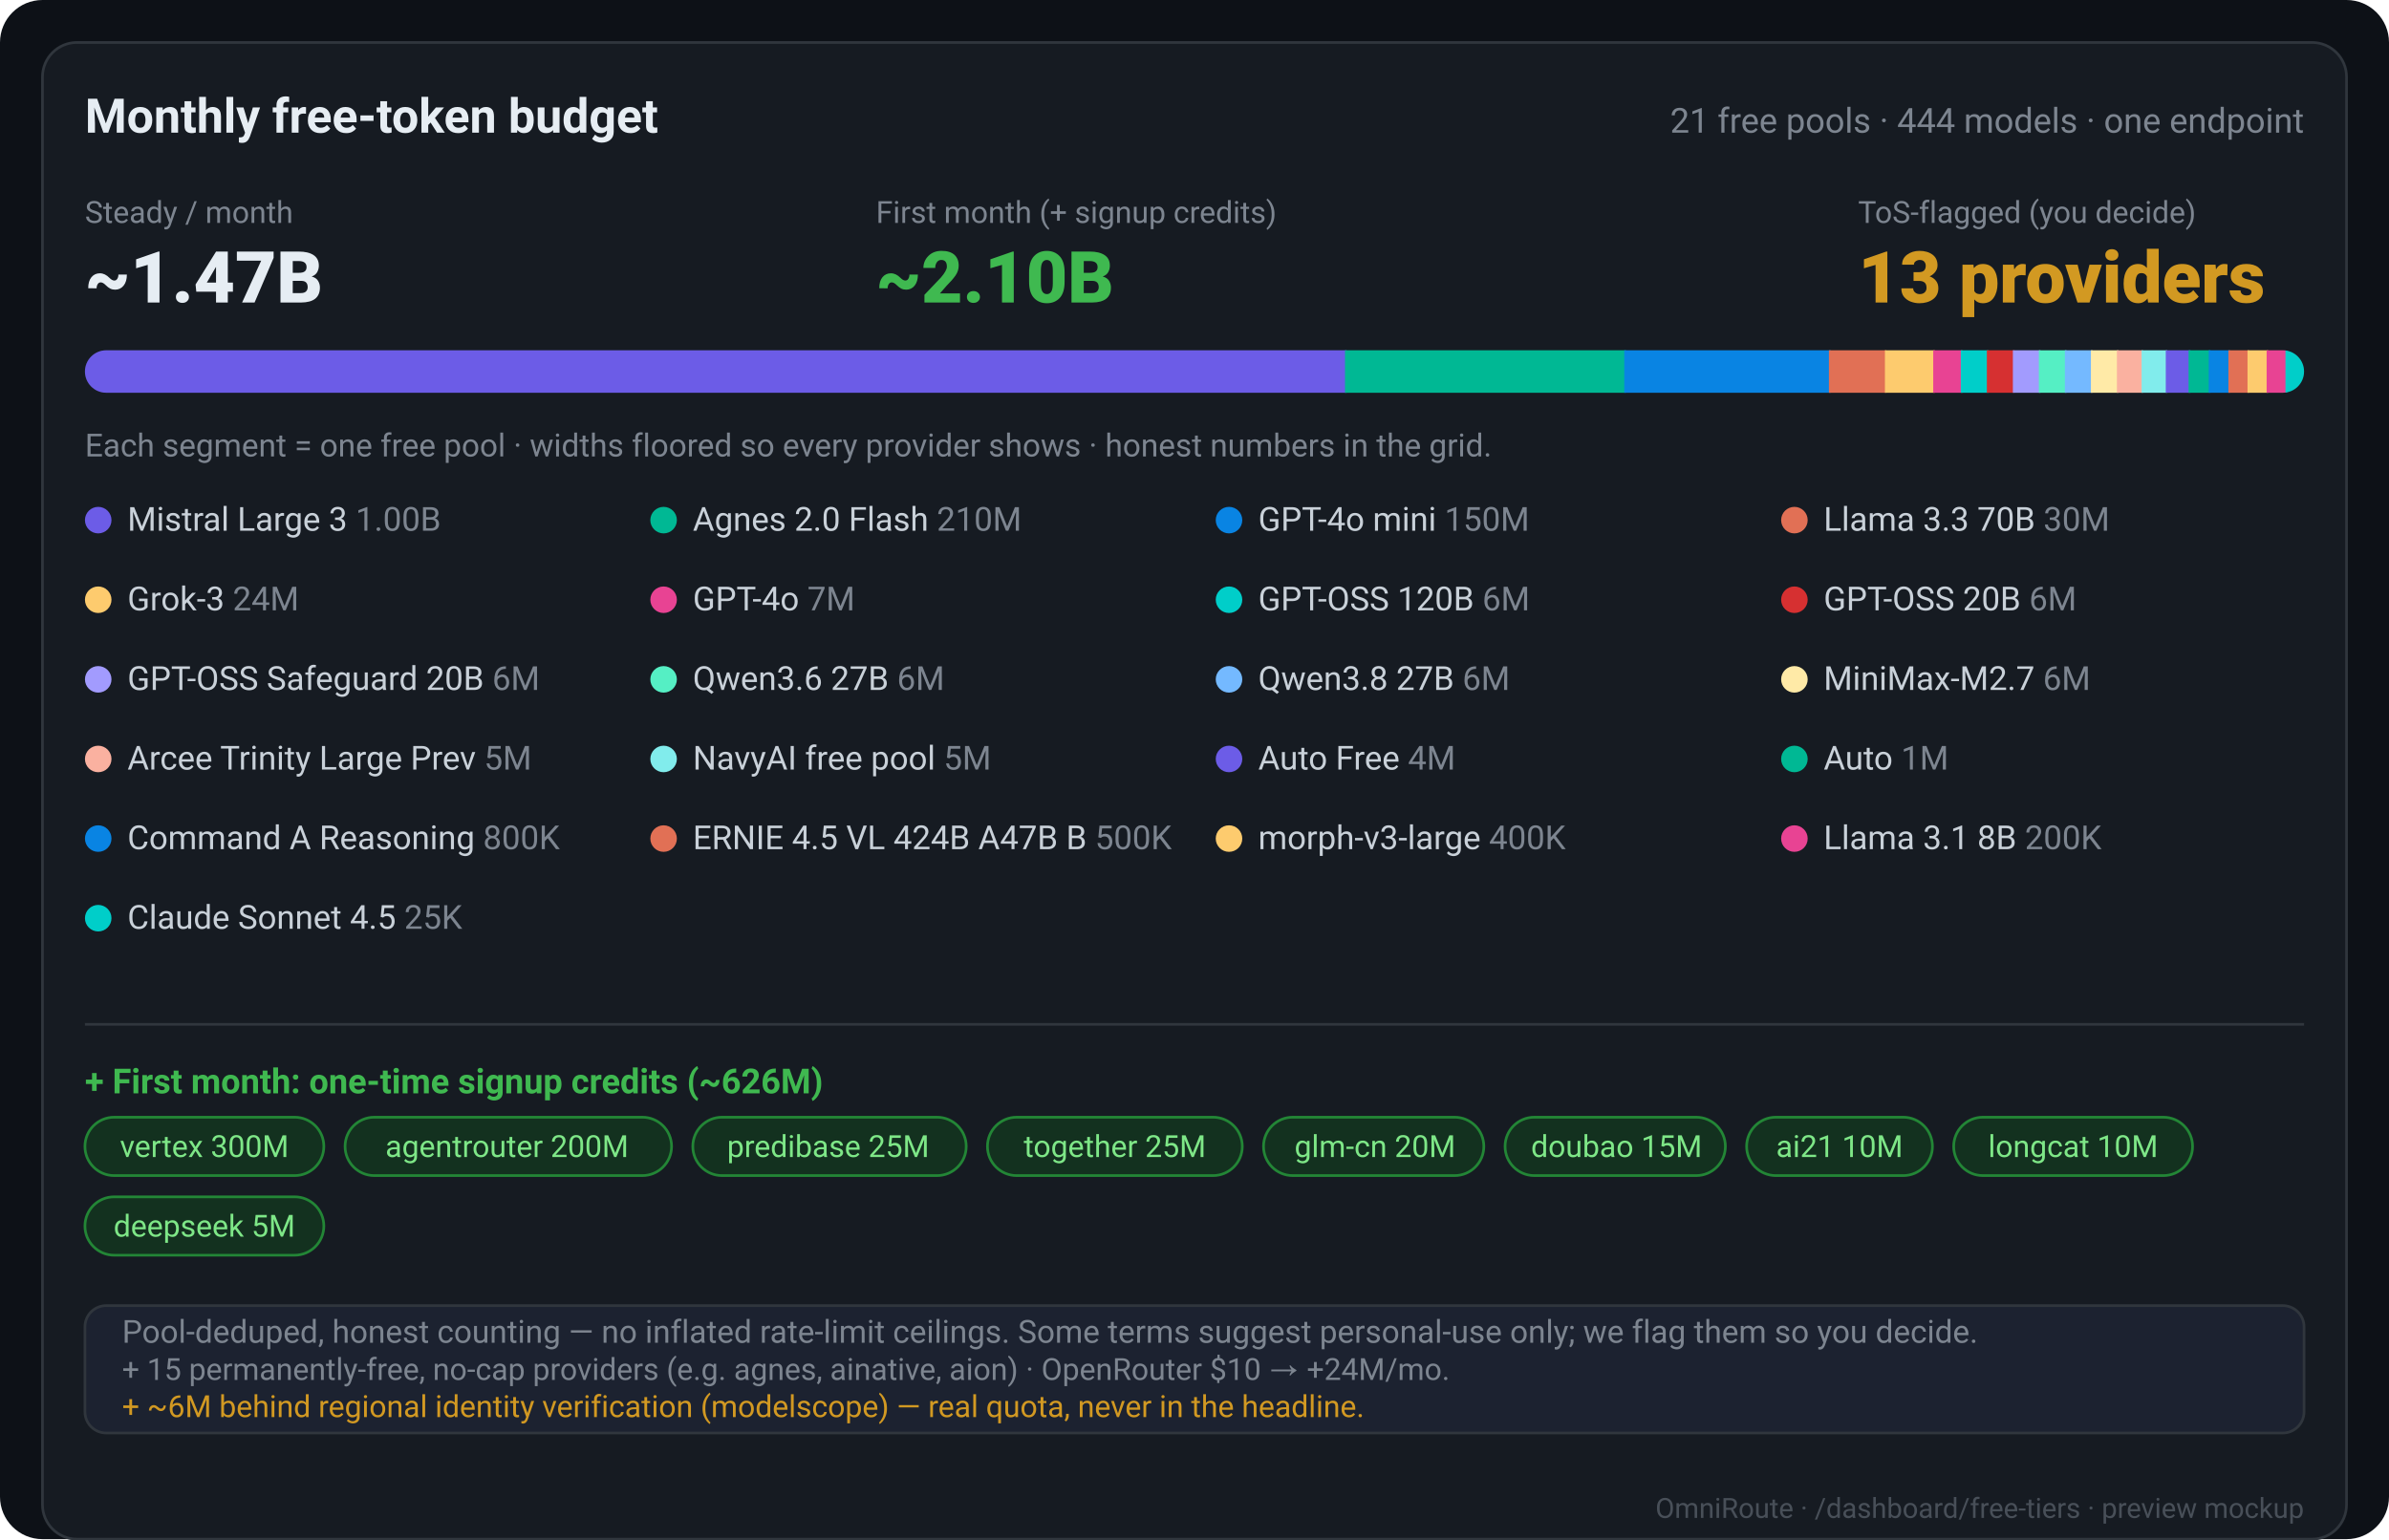
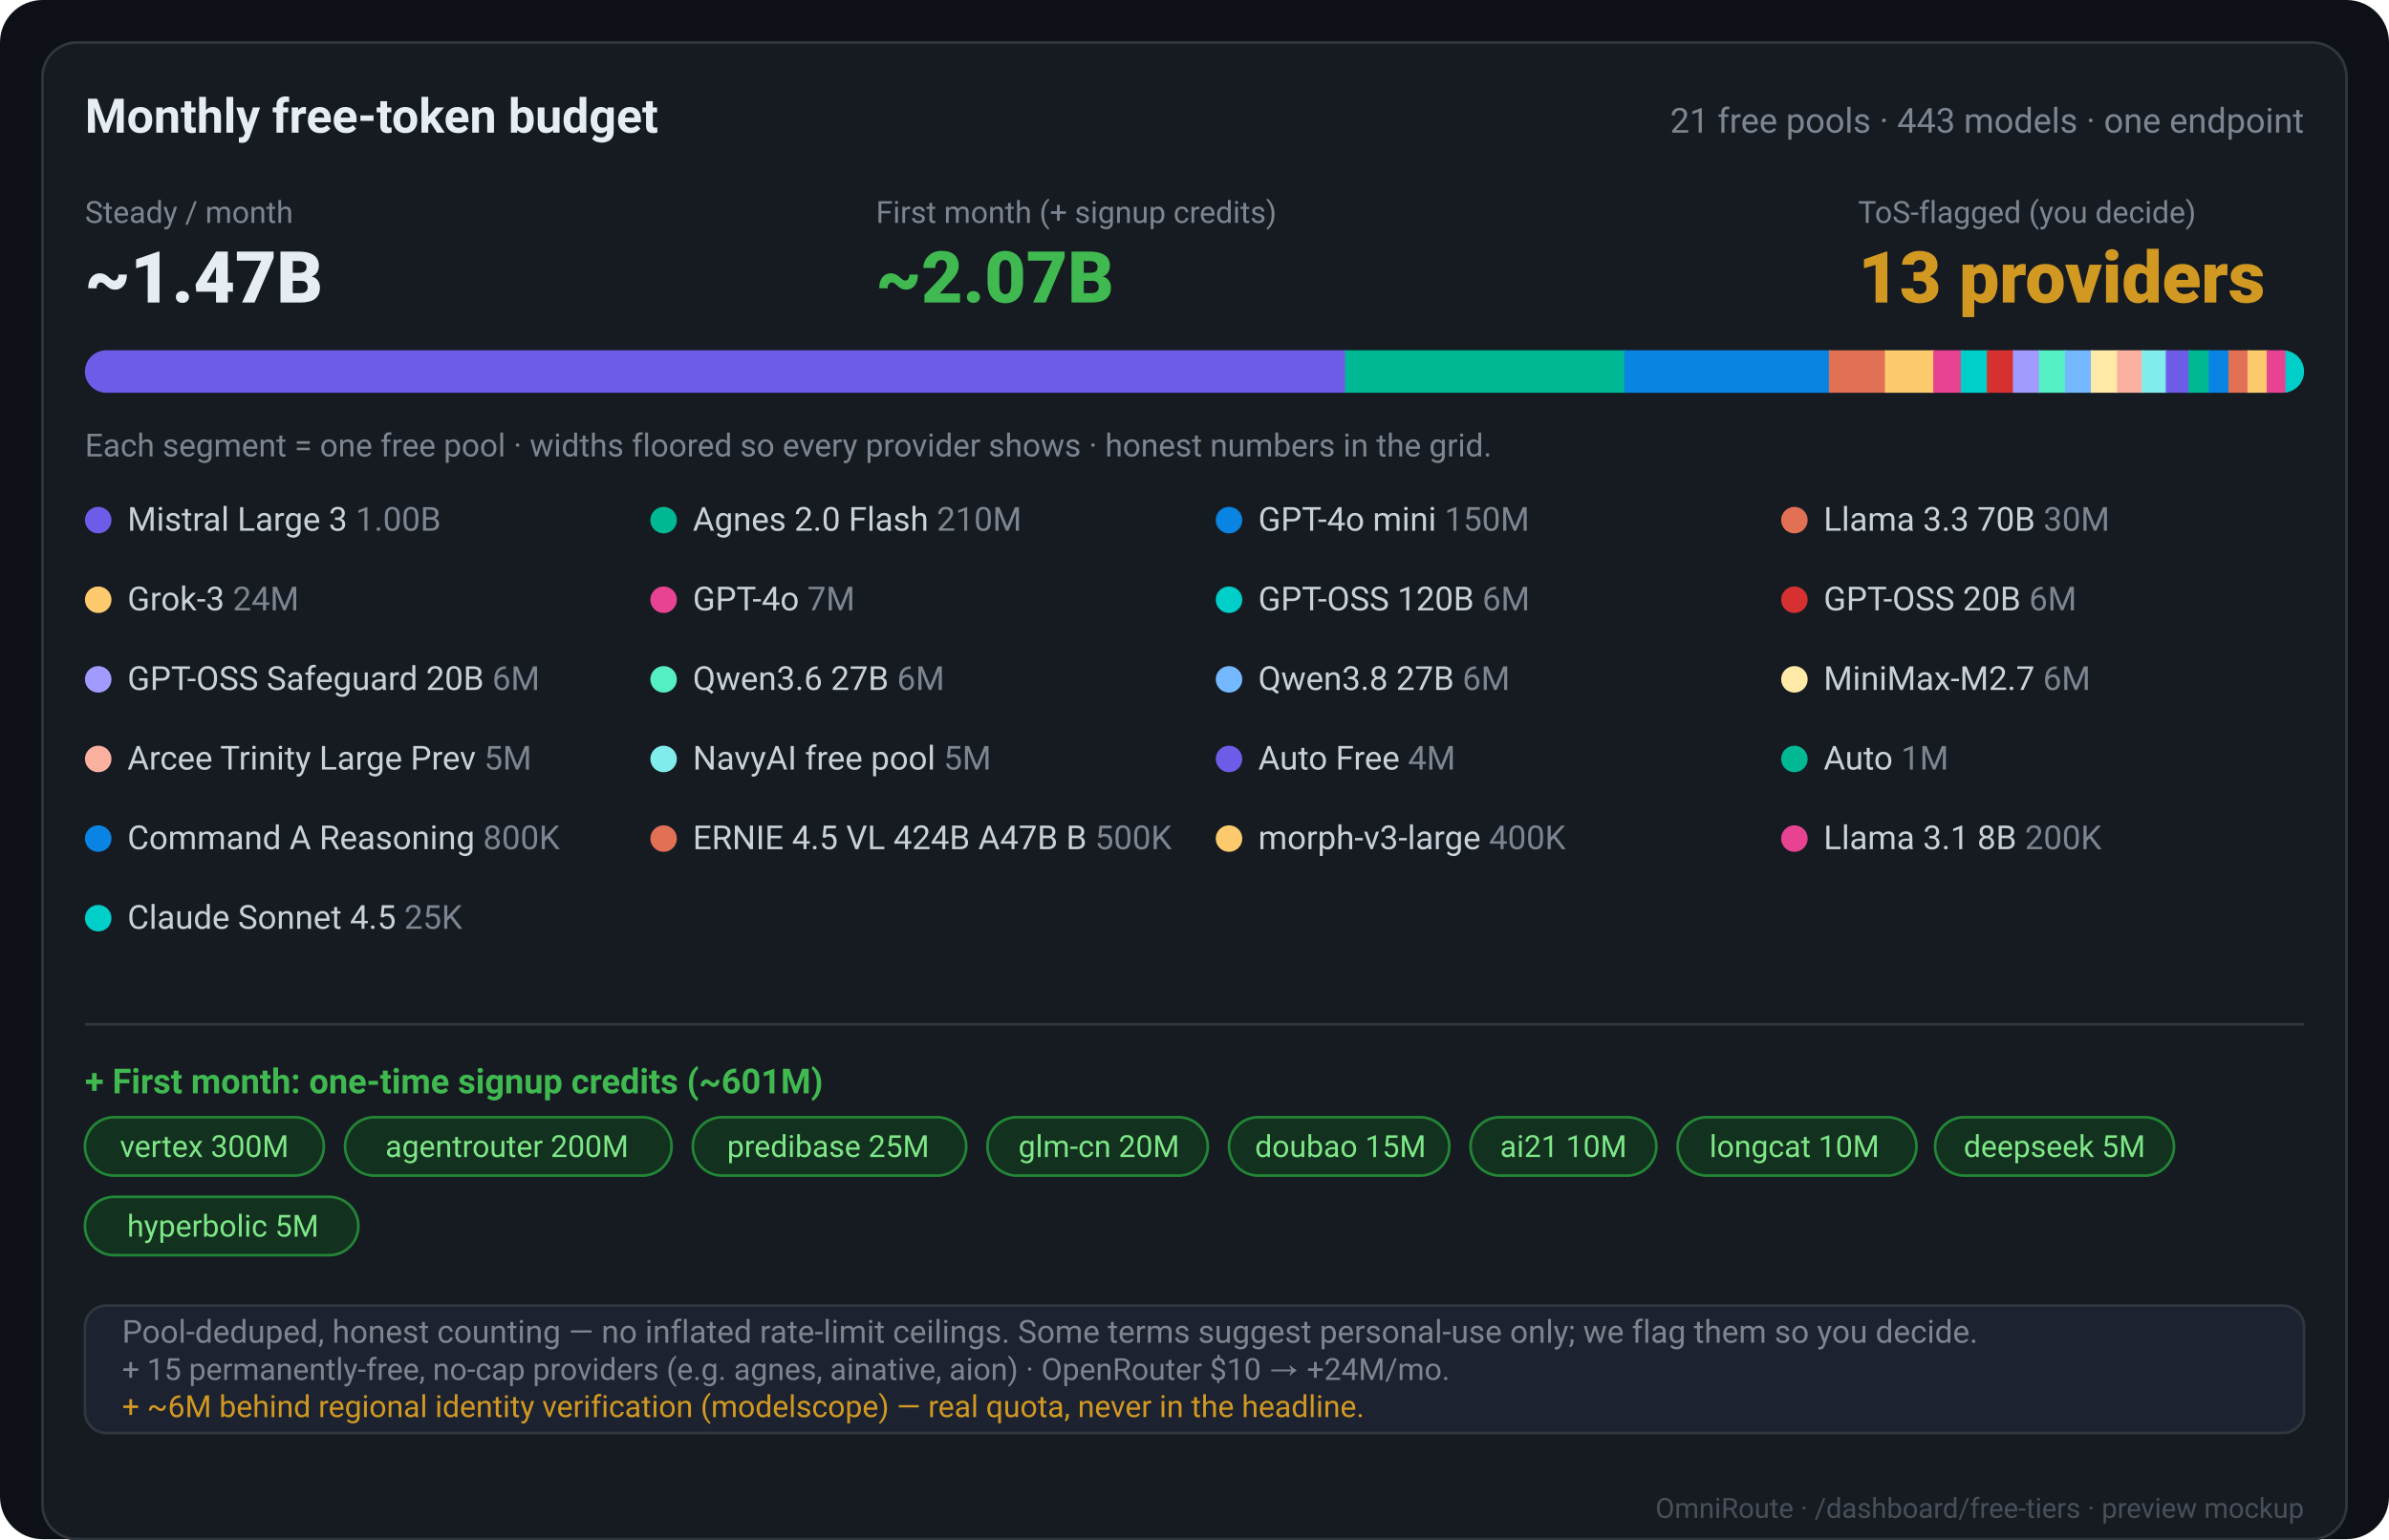
<svg xmlns="http://www.w3.org/2000/svg" width="900" height="580" viewBox="0 0 900 580" font-family="-apple-system,Segoe UI,Roboto,Helvetica,Arial,sans-serif">
  <rect width="900" height="580" rx="16" fill="#0d1117" />
  <rect x="16" y="16" width="868" height="564" rx="13" fill="#161b22" stroke="#30363d" />
  <text x="868" y="572" fill="#484f58" font-size="10.5" text-anchor="end">OmniRoute · /dashboard/free-tiers · preview mockup</text>
  <text x="32" y="50" fill="#e6edf3" font-size="18" font-weight="700">Monthly free-token budget</text>
-   <text x="868" y="50" fill="#7d8590" font-size="13" text-anchor="end">21 free pools · 444 models · one endpoint</text>
+   <text x="868" y="50" fill="#7d8590" font-size="13" text-anchor="end">21 free pools · 443 models · one endpoint</text>
  <text x="32" y="84" fill="#7d8590" font-size="11.5">Steady / month</text>
  <text x="32" y="114" fill="#e6edf3" font-size="27" font-weight="800">~1.47B</text>
  <text x="330" y="84" fill="#7d8590" font-size="11.5">First month (+ signup credits)</text>
-   <text x="330" y="114" fill="#3fb950" font-size="27" font-weight="800">~2.10B</text>
+   <text x="330" y="114" fill="#3fb950" font-size="27" font-weight="800">~2.07B</text>
  <text x="700" y="84" fill="#7d8590" font-size="11.5">ToS-flagged (you decide)</text>
  <text x="700" y="114" fill="#d29922" font-size="27" font-weight="800">13 providers</text>
  <clipPath id="bar">
    <rect x="32" y="132" width="836" height="16" rx="8" />
  </clipPath>
  <g clip-path="url(#bar)">
    <rect x="32" y="132" width="836" height="16" fill="#21262d" />
    <rect x="32.0" y="132" width="475.3" height="16" fill="#6c5ce7" />
    <rect x="506.7" y="132" width="105.8" height="16" fill="#00b894" />
    <rect x="611.9" y="132" width="77.8" height="16" fill="#0984e3" />
    <rect x="689.0" y="132" width="21.6" height="16" fill="#e17055" />
    <rect x="710.1" y="132" width="18.8" height="16" fill="#fdcb6e" />
    <rect x="728.3" y="132" width="11.0" height="16" fill="#e84393" />
    <rect x="738.7" y="132" width="10.4" height="16" fill="#00cec9" />
    <rect x="748.5" y="132" width="10.4" height="16" fill="#d63031" />
    <rect x="758.3" y="132" width="10.4" height="16" fill="#a29bfe" />
    <rect x="768.1" y="132" width="10.4" height="16" fill="#55efc4" />
    <rect x="777.9" y="132" width="10.4" height="16" fill="#74b9ff" />
    <rect x="787.7" y="132" width="10.4" height="16" fill="#ffeaa7" />
    <rect x="797.5" y="132" width="9.8" height="16" fill="#fab1a0" />
    <rect x="806.8" y="132" width="9.7" height="16" fill="#81ecec" />
    <rect x="815.9" y="132" width="9.3" height="16" fill="#6c5ce7" />
    <rect x="824.5" y="132" width="8.2" height="16" fill="#00b894" />
    <rect x="832.1" y="132" width="8.0" height="16" fill="#0984e3" />
    <rect x="839.5" y="132" width="7.8" height="16" fill="#e17055" />
    <rect x="846.7" y="132" width="7.8" height="16" fill="#fdcb6e" />
    <rect x="853.9" y="132" width="7.7" height="16" fill="#e84393" />
    <rect x="861.0" y="132" width="7.6" height="16" fill="#00cec9" />
  </g>
  <text x="32" y="172" fill="#7d8590" font-size="12">Each segment = one free pool · widths floored so every provider shows · honest numbers in the grid.</text>
  <circle cx="37" cy="196" r="5" fill="#6c5ce7" />
  <text x="48" y="200" fill="#c9d1d9" font-size="12.5">Mistral Large 3 <tspan fill="#7d8590">1.00B</tspan>
  </text>
  <circle cx="250" cy="196" r="5" fill="#00b894" />
  <text x="261" y="200" fill="#c9d1d9" font-size="12.5">Agnes 2.0 Flash <tspan fill="#7d8590">210M</tspan>
  </text>
  <circle cx="463" cy="196" r="5" fill="#0984e3" />
  <text x="474" y="200" fill="#c9d1d9" font-size="12.5">GPT-4o mini <tspan fill="#7d8590">150M</tspan>
  </text>
  <circle cx="676" cy="196" r="5" fill="#e17055" />
  <text x="687" y="200" fill="#c9d1d9" font-size="12.5">Llama 3.3 70B <tspan fill="#7d8590">30M</tspan>
  </text>
  <circle cx="37" cy="226" r="5" fill="#fdcb6e" />
  <text x="48" y="230" fill="#c9d1d9" font-size="12.5">Grok-3 <tspan fill="#7d8590">24M</tspan>
  </text>
  <circle cx="250" cy="226" r="5" fill="#e84393" />
  <text x="261" y="230" fill="#c9d1d9" font-size="12.5">GPT-4o <tspan fill="#7d8590">7M</tspan>
  </text>
  <circle cx="463" cy="226" r="5" fill="#00cec9" />
  <text x="474" y="230" fill="#c9d1d9" font-size="12.5">GPT-OSS 120B <tspan fill="#7d8590">6M</tspan>
  </text>
  <circle cx="676" cy="226" r="5" fill="#d63031" />
  <text x="687" y="230" fill="#c9d1d9" font-size="12.5">GPT-OSS 20B <tspan fill="#7d8590">6M</tspan>
  </text>
  <circle cx="37" cy="256" r="5" fill="#a29bfe" />
  <text x="48" y="260" fill="#c9d1d9" font-size="12.5">GPT-OSS Safeguard 20B <tspan fill="#7d8590">6M</tspan>
  </text>
  <circle cx="250" cy="256" r="5" fill="#55efc4" />
  <text x="261" y="260" fill="#c9d1d9" font-size="12.5">Qwen3.6 27B <tspan fill="#7d8590">6M</tspan>
  </text>
  <circle cx="463" cy="256" r="5" fill="#74b9ff" />
  <text x="474" y="260" fill="#c9d1d9" font-size="12.5">Qwen3.8 27B <tspan fill="#7d8590">6M</tspan>
  </text>
  <circle cx="676" cy="256" r="5" fill="#ffeaa7" />
  <text x="687" y="260" fill="#c9d1d9" font-size="12.5">MiniMax-M2.7 <tspan fill="#7d8590">6M</tspan>
  </text>
  <circle cx="37" cy="286" r="5" fill="#fab1a0" />
  <text x="48" y="290" fill="#c9d1d9" font-size="12.5">Arcee Trinity Large Prev <tspan fill="#7d8590">5M</tspan>
  </text>
  <circle cx="250" cy="286" r="5" fill="#81ecec" />
  <text x="261" y="290" fill="#c9d1d9" font-size="12.5">NavyAI free pool <tspan fill="#7d8590">5M</tspan>
  </text>
  <circle cx="463" cy="286" r="5" fill="#6c5ce7" />
  <text x="474" y="290" fill="#c9d1d9" font-size="12.5">Auto Free <tspan fill="#7d8590">4M</tspan>
  </text>
  <circle cx="676" cy="286" r="5" fill="#00b894" />
  <text x="687" y="290" fill="#c9d1d9" font-size="12.5">Auto <tspan fill="#7d8590">1M</tspan>
  </text>
  <circle cx="37" cy="316" r="5" fill="#0984e3" />
  <text x="48" y="320" fill="#c9d1d9" font-size="12.5">Command A Reasoning <tspan fill="#7d8590">800K</tspan>
  </text>
  <circle cx="250" cy="316" r="5" fill="#e17055" />
  <text x="261" y="320" fill="#c9d1d9" font-size="12.5">ERNIE 4.5 VL 424B A47B B <tspan fill="#7d8590">500K</tspan>
  </text>
  <circle cx="463" cy="316" r="5" fill="#fdcb6e" />
  <text x="474" y="320" fill="#c9d1d9" font-size="12.5">morph-v3-large <tspan fill="#7d8590">400K</tspan>
  </text>
  <circle cx="676" cy="316" r="5" fill="#e84393" />
  <text x="687" y="320" fill="#c9d1d9" font-size="12.5">Llama 3.1 8B <tspan fill="#7d8590">200K</tspan>
  </text>
  <circle cx="37" cy="346" r="5" fill="#00cec9" />
  <text x="48" y="350" fill="#c9d1d9" font-size="12.5">Claude Sonnet 4.5 <tspan fill="#7d8590">25K</tspan>
  </text>
  <line x1="32" y1="386" x2="868" y2="386" stroke="#30363d" />
-   <text x="32" y="412" fill="#3fb950" font-size="13" font-weight="700">+ First month: one-time signup credits (~626M)</text>
+   <text x="32" y="412" fill="#3fb950" font-size="13" font-weight="700">+ First month: one-time signup credits (~601M)</text>
  <rect x="32" y="421" width="90" height="22" rx="11" fill="#13311f" stroke="#238636" />
  <text x="77" y="436" fill="#7ee787" font-size="11.5" text-anchor="middle">vertex 300M</text>
  <rect x="130" y="421" width="123" height="22" rx="11" fill="#13311f" stroke="#238636" />
  <text x="191" y="436" fill="#7ee787" font-size="11.5" text-anchor="middle">agentrouter 200M</text>
  <rect x="261" y="421" width="103" height="22" rx="11" fill="#13311f" stroke="#238636" />
  <text x="312" y="436" fill="#7ee787" font-size="11.5" text-anchor="middle">predibase 25M</text>
-   <rect x="372" y="421" width="96" height="22" rx="11" fill="#13311f" stroke="#238636" />
-   <text x="420" y="436" fill="#7ee787" font-size="11.5" text-anchor="middle">together 25M</text>
-   <rect x="476" y="421" width="83" height="22" rx="11" fill="#13311f" stroke="#238636" />
-   <text x="518" y="436" fill="#7ee787" font-size="11.5" text-anchor="middle">glm-cn 20M</text>
-   <rect x="567" y="421" width="83" height="22" rx="11" fill="#13311f" stroke="#238636" />
-   <text x="609" y="436" fill="#7ee787" font-size="11.5" text-anchor="middle">doubao 15M</text>
-   <rect x="658" y="421" width="70" height="22" rx="11" fill="#13311f" stroke="#238636" />
-   <text x="693" y="436" fill="#7ee787" font-size="11.5" text-anchor="middle">ai21 10M</text>
-   <rect x="736" y="421" width="90" height="22" rx="11" fill="#13311f" stroke="#238636" />
-   <text x="781" y="436" fill="#7ee787" font-size="11.5" text-anchor="middle">longcat 10M</text>
-   <rect x="32" y="451" width="90" height="22" rx="11" fill="#13311f" stroke="#238636" />
-   <text x="77" y="466" fill="#7ee787" font-size="11.5" text-anchor="middle">deepseek 5M</text>
+   <rect x="372" y="421" width="83" height="22" rx="11" fill="#13311f" stroke="#238636" />
+   <text x="414" y="436" fill="#7ee787" font-size="11.5" text-anchor="middle">glm-cn 20M</text>
+   <rect x="463" y="421" width="83" height="22" rx="11" fill="#13311f" stroke="#238636" />
+   <text x="505" y="436" fill="#7ee787" font-size="11.5" text-anchor="middle">doubao 15M</text>
+   <rect x="554" y="421" width="70" height="22" rx="11" fill="#13311f" stroke="#238636" />
+   <text x="589" y="436" fill="#7ee787" font-size="11.5" text-anchor="middle">ai21 10M</text>
+   <rect x="632" y="421" width="90" height="22" rx="11" fill="#13311f" stroke="#238636" />
+   <text x="676" y="436" fill="#7ee787" font-size="11.5" text-anchor="middle">longcat 10M</text>
+   <rect x="729" y="421" width="90" height="22" rx="11" fill="#13311f" stroke="#238636" />
+   <text x="774" y="436" fill="#7ee787" font-size="11.5" text-anchor="middle">deepseek 5M</text>
+   <rect x="32" y="451" width="103" height="22" rx="11" fill="#13311f" stroke="#238636" />
+   <text x="84" y="466" fill="#7ee787" font-size="11.5" text-anchor="middle">hyperbolic 5M</text>
  <rect x="32" y="492" width="836" height="48" rx="8" fill="#1c2230" stroke="#30363d" />
  <text x="46" y="506" fill="#7d8590" font-size="12">Pool-deduped, honest counting — no inflated rate-limit ceilings. Some terms suggest personal-use only; we flag them so you decide.</text>
  <text x="46" y="520" fill="#7d8590" font-size="11.5">+ 15 permanently-free, no-cap providers (e.g. agnes, ainative, aion) · OpenRouter $10 → +24M/mo.</text>
  <text x="46" y="534" fill="#d29922" font-size="11.5">+ ~6M behind regional identity verification (modelscope) — real quota, never in the headline.</text>
</svg>
